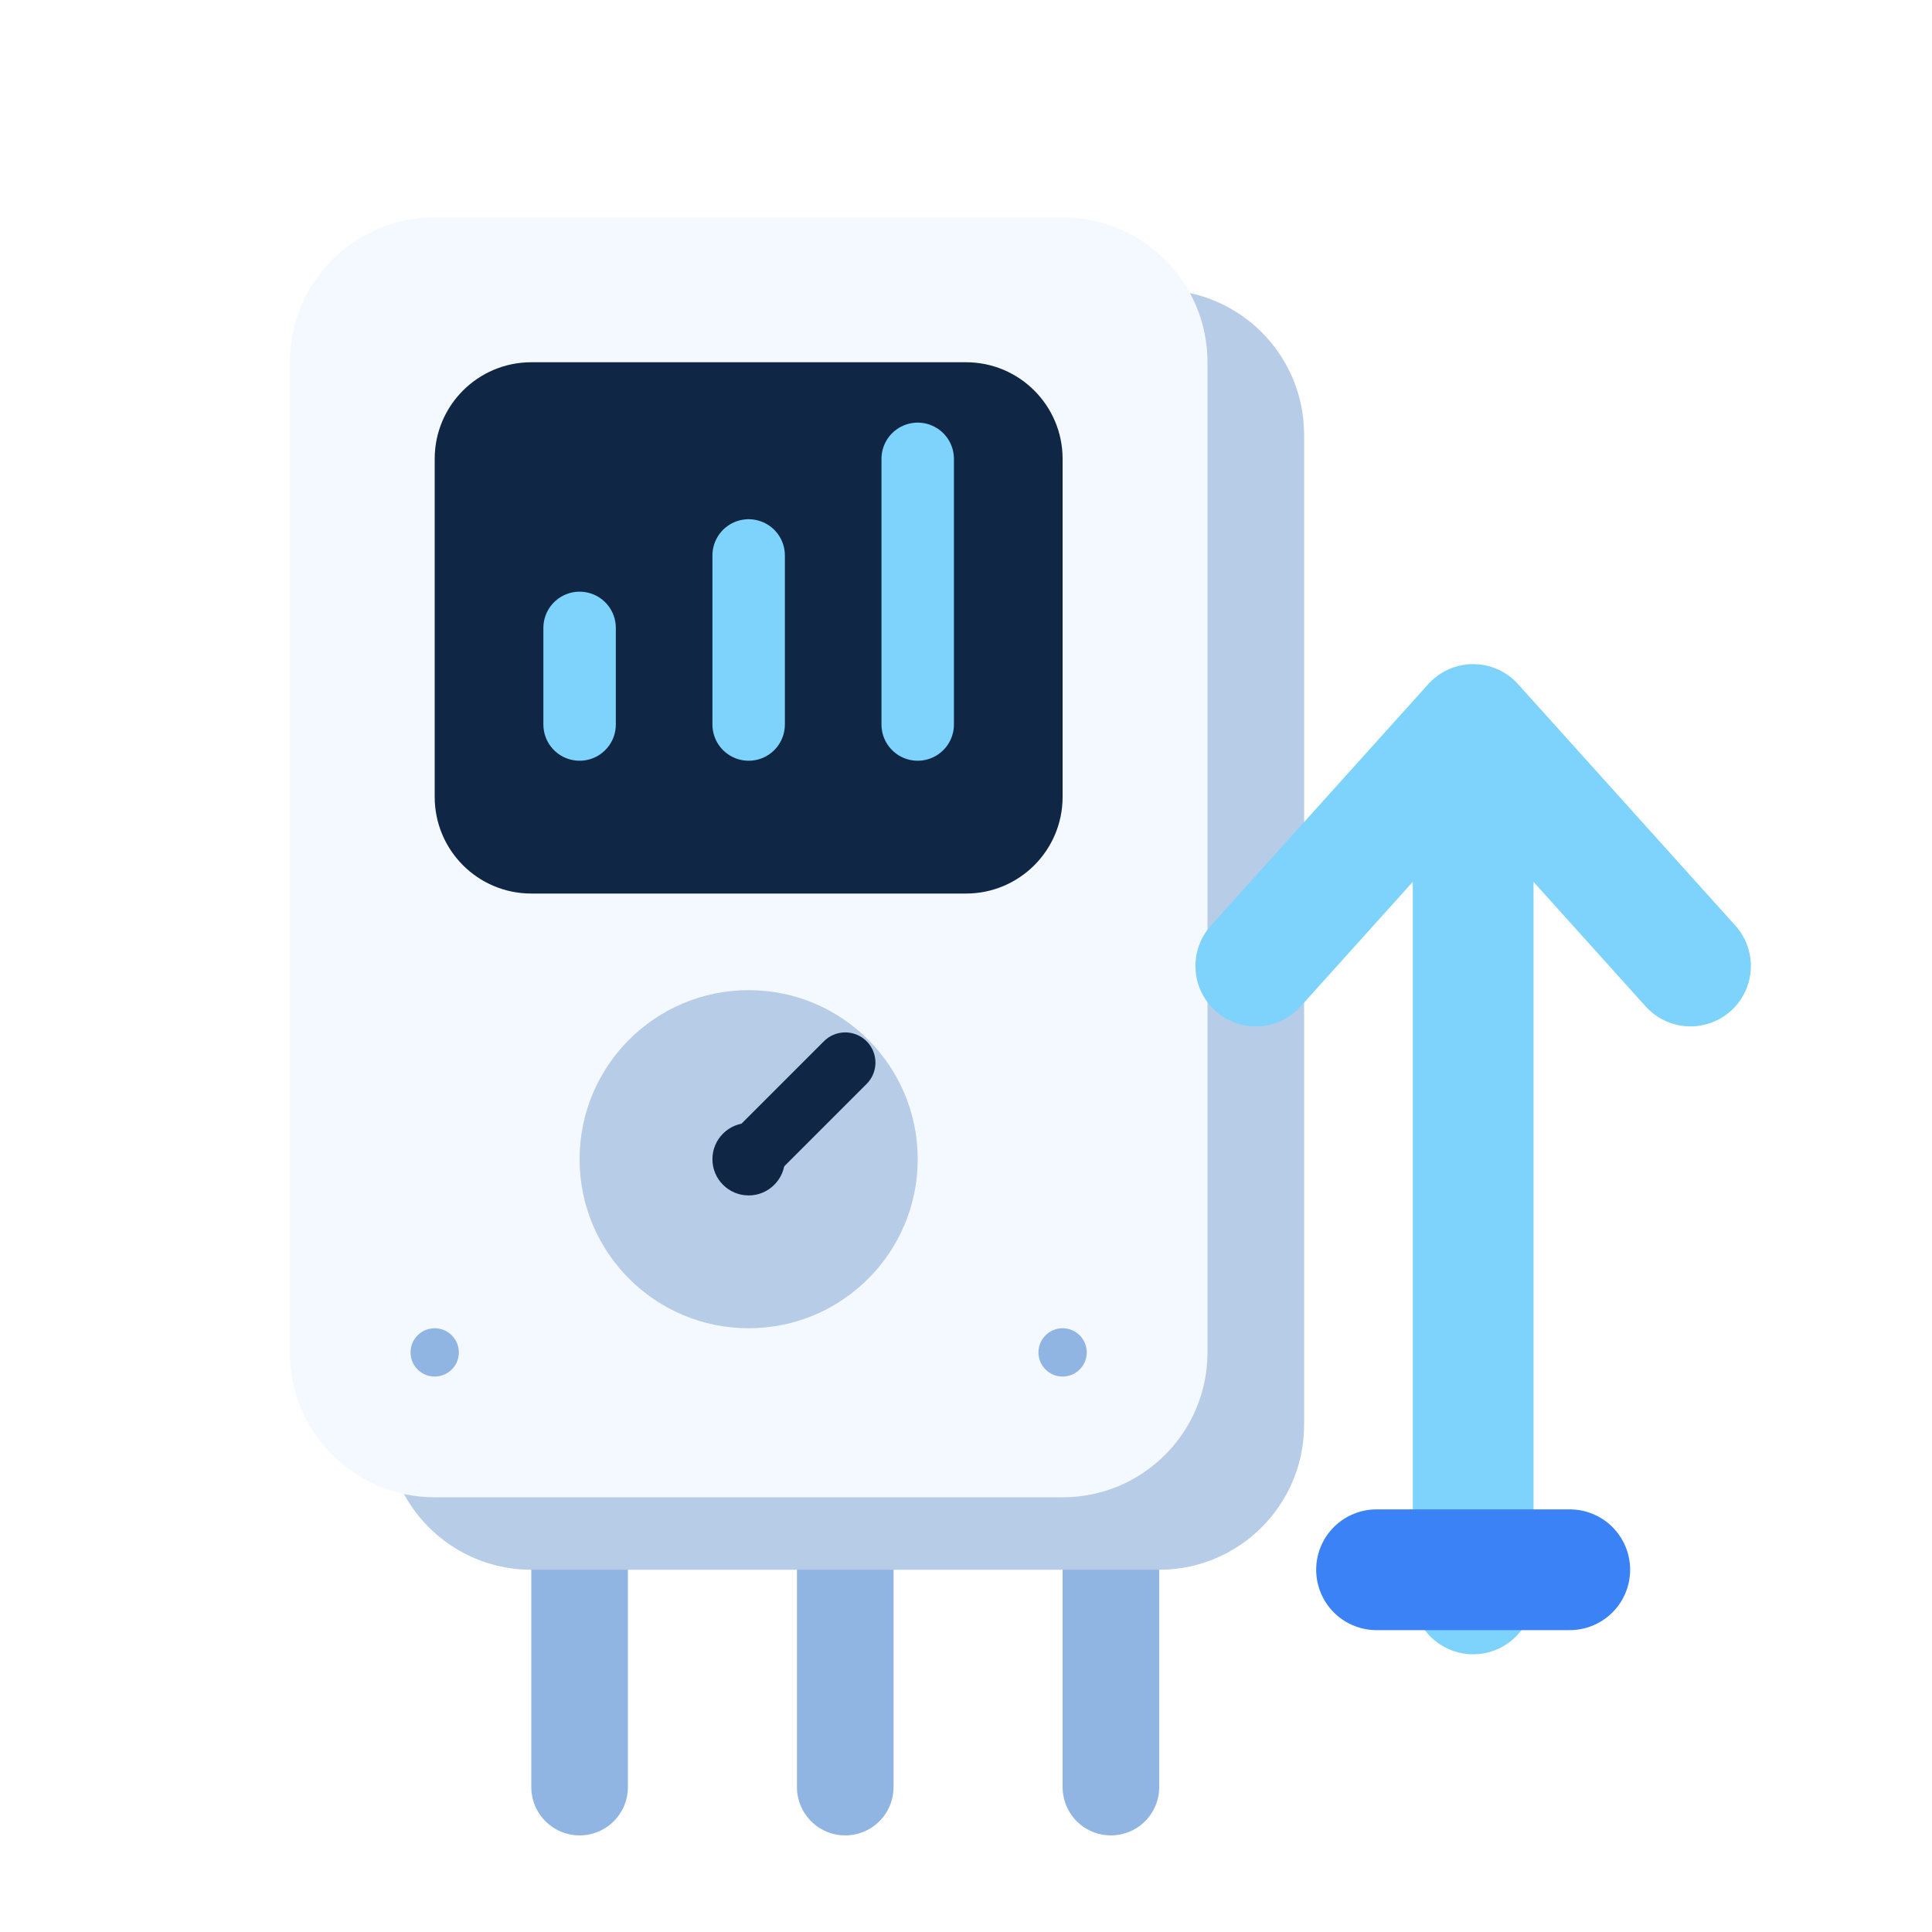
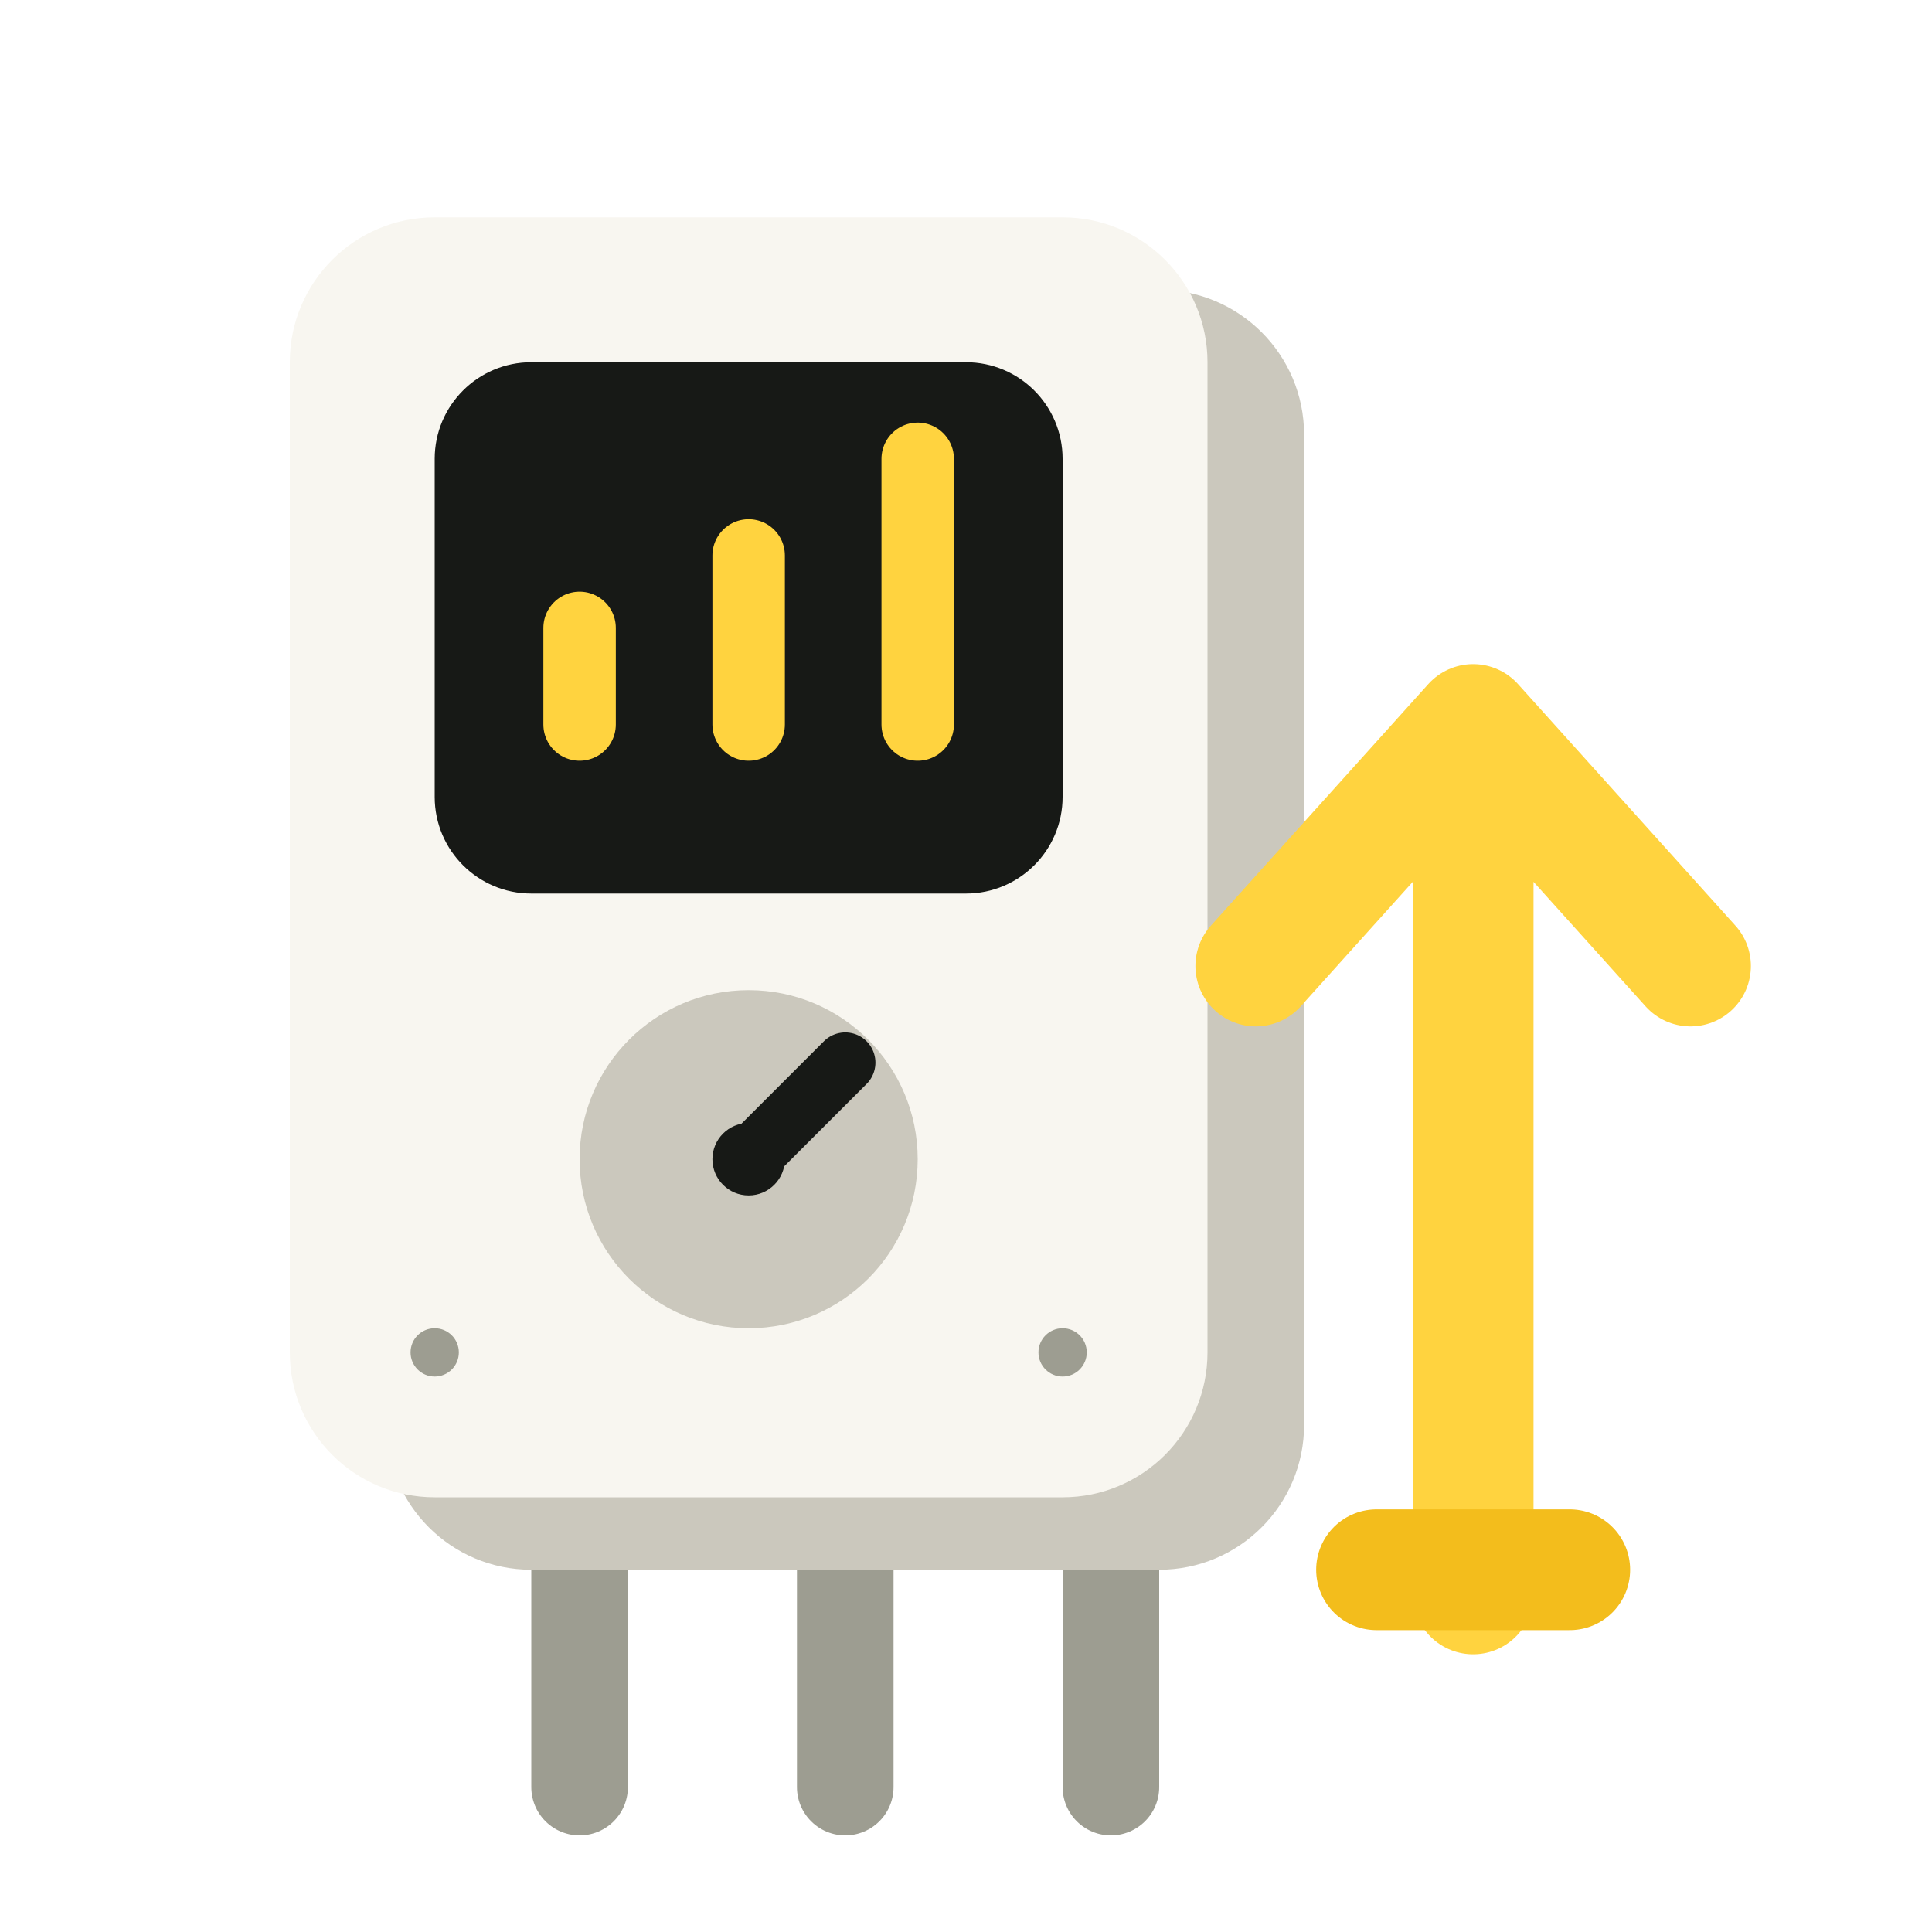
<svg xmlns="http://www.w3.org/2000/svg" width="80" height="80" viewBox="0 0 80 80" fill="none" stroke-linecap="round" stroke-linejoin="round">
-   <path d="M24 59v15m11-15v15m11-15v15" stroke="#91b5e2" stroke-width="4" />
-   <rect x="16" y="12" width="38" height="53" rx="6" fill="#b6cce7" />
-   <rect x="12" y="9" width="38" height="53" rx="6" fill="#f4f8ff" />
-   <rect x="18" y="15" width="26" height="22" rx="4" fill="#102645" />
-   <path d="M24 30v-4m7 4v-7m7 7V19" stroke="#7dd3fc" stroke-width="3" />
-   <circle cx="31" cy="48" r="7" fill="#b6cce7" />
-   <path d="m31 48 4-4" stroke="#102645" stroke-width="2.5" />
-   <circle cx="31" cy="48" r="1.5" fill="#102645" />
-   <path d="M61 66V30m-9 10 9-10 9 10" stroke="#7dd3fc" stroke-width="5" />
-   <path d="M57 65h8" stroke="#3b82f6" stroke-width="5" />
-   <circle cx="18" cy="56" r="1" fill="#91b5e2" />
-   <circle cx="44" cy="56" r="1" fill="#91b5e2" />
+   <path d="M24 59v15m11-15v15m11-15v15" stroke="#9d9d91" stroke-width="4" />
+   <rect x="16" y="12" width="38" height="53" rx="6" fill="#cbc8bd" />
+   <rect x="12" y="9" width="38" height="53" rx="6" fill="#f8f6f0" />
+   <rect x="18" y="15" width="26" height="22" rx="4" fill="#171916" />
+   <path d="M24 30v-4m7 4v-7m7 7V19" stroke="#ffd33f" stroke-width="3" />
+   <circle cx="31" cy="48" r="7" fill="#cbc8bd" />
+   <path d="m31 48 4-4" stroke="#171916" stroke-width="2.5" />
+   <circle cx="31" cy="48" r="1.5" fill="#171916" />
+   <path d="M61 66V30m-9 10 9-10 9 10" stroke="#ffd33f" stroke-width="5" />
+   <path d="M57 65h8" stroke="#f3bd1c" stroke-width="5" />
+   <circle cx="18" cy="56" r="1" fill="#9d9d91" />
+   <circle cx="44" cy="56" r="1" fill="#9d9d91" />
</svg>
